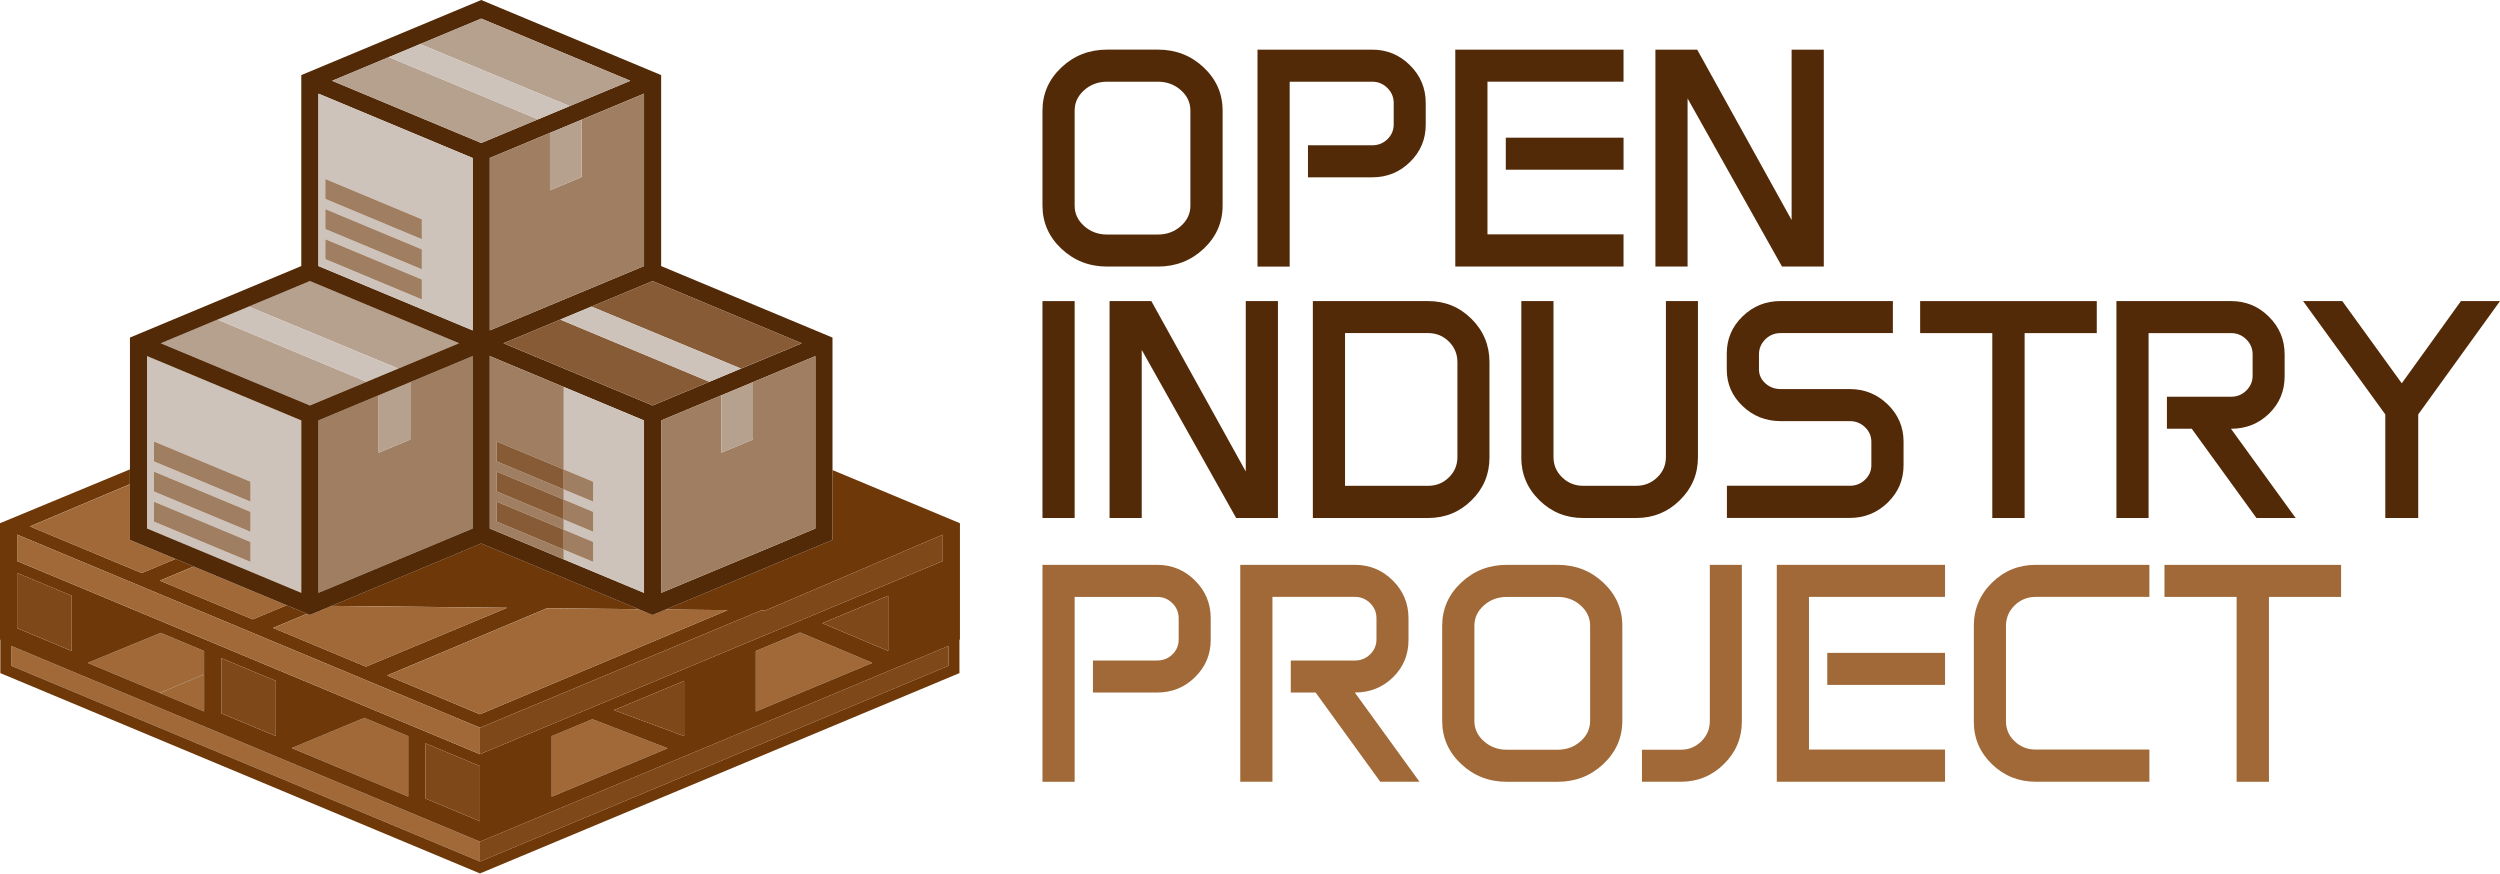
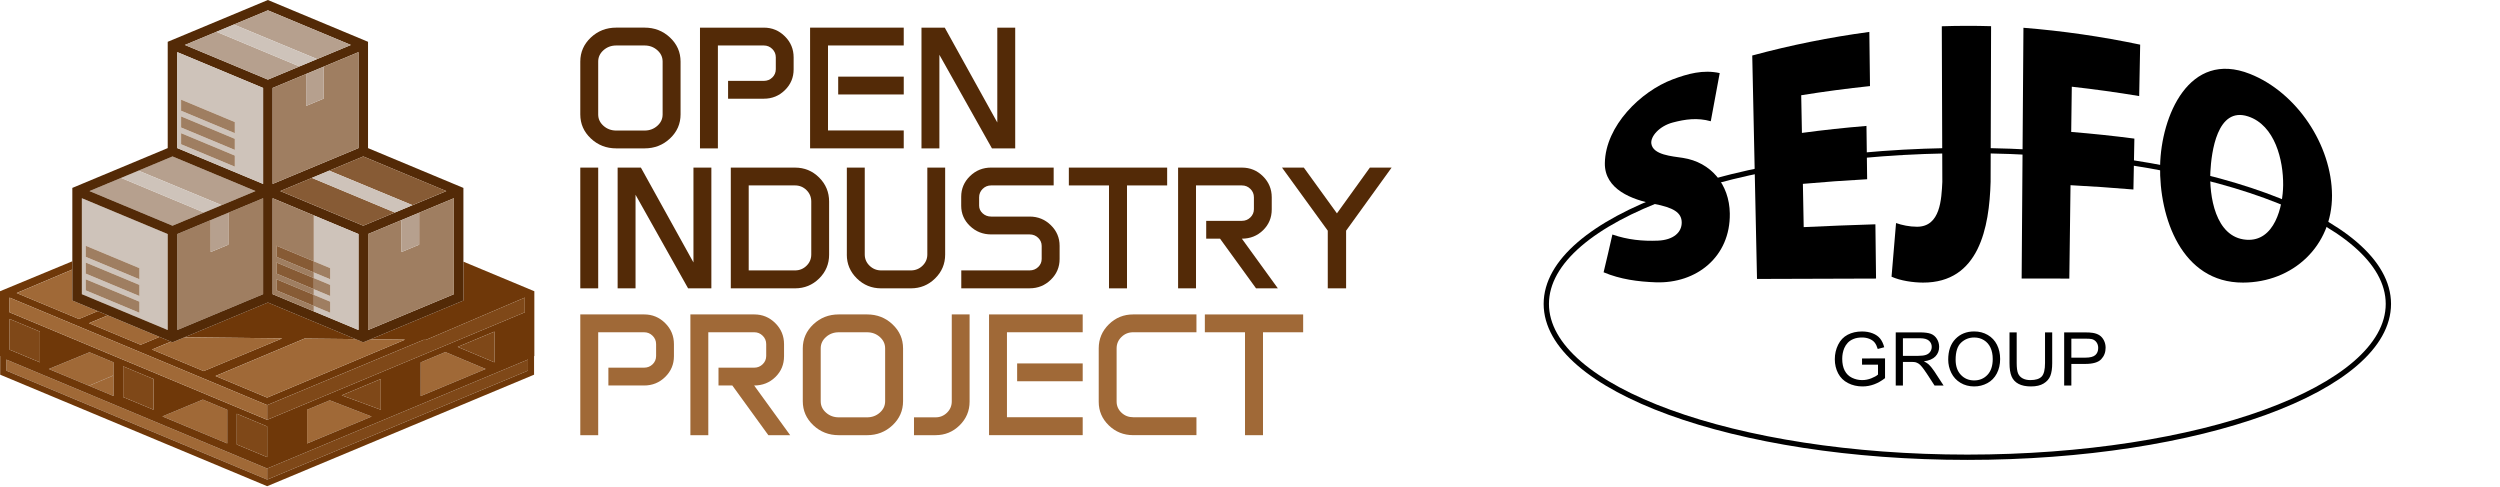
- <svg xmlns="http://www.w3.org/2000/svg" id="Capa_1" data-name="Capa 1" viewBox="0 0 850 296.98">
-   <defs>
-     <style>
-       .cls-1 {
-         fill: #875b35;
-       }
- 
-       .cls-1, .cls-2, .cls-3, .cls-4, .cls-5, .cls-6, .cls-7, .cls-8 {
-         stroke-width: 0px;
-       }
- 
-       .cls-2 {
-         fill: #9f7e61;
-       }
- 
-       .cls-3 {
-         fill: #532a07;
-       }
- 
-       .cls-4 {
-         fill: #a06937;
-       }
- 
-       .cls-5 {
-         fill: #b6a08e;
-       }
- 
-       .cls-6 {
-         fill: #cec3ba;
-       }
- 
-       .cls-7 {
-         fill: #7f4818;
-       }
- 
-       .cls-8 {
-         fill: #6f3809;
-       }
-     </style>
-   </defs>
-   <g>
-     <path class="cls-3" d="M354.44,176.12v-73.75h10.94v73.75h-10.94Z" />
-     <path class="cls-3" d="M377.25,176.12v-73.75h14.21l32.1,57.93v-57.93h10.94v73.75h-14.21l-32.1-57.15v57.15h-10.94Z" />
-     <path class="cls-3" d="M446.37,176.12v-73.75h39.21c5.77,0,10.69,2.02,14.75,6.07,4.06,4.04,6.09,8.94,6.09,14.68v32.46c0,5.67-2.03,10.51-6.09,14.52-4.06,4.01-8.98,6.02-14.75,6.02h-39.21ZM457.31,165.17h28.26c2.77,0,5.12-.95,7.05-2.85,1.94-1.9,2.9-4.2,2.9-6.9v-32.31c0-2.73-.97-5.06-2.9-6.98-1.94-1.92-4.29-2.88-7.05-2.88h-28.26v51.91Z" />
-     <path class="cls-3" d="M517.25,155.53v-53.16h10.94v53.05c0,2.7.99,5,2.96,6.9,1.97,1.9,4.34,2.85,7.1,2.85h18.1c2.77,0,5.13-.95,7.1-2.85,1.97-1.9,2.96-4.2,2.96-6.9v-53.05h10.89v53.16c0,5.67-2.05,10.52-6.15,14.55-4.1,4.03-9.03,6.04-14.81,6.04h-18.1c-5.81,0-10.76-2.01-14.86-6.04-4.1-4.03-6.15-8.88-6.15-14.55Z" />
-     <path class="cls-3" d="M587.1,125.65v-5.45c0-4.94,1.79-9.15,5.37-12.63s7.89-5.21,12.94-5.21h38.17v10.89h-38.17c-2.04,0-3.78.71-5.21,2.13-1.43,1.42-2.15,3.13-2.15,5.13v5.08c0,1.83.72,3.41,2.15,4.72,1.43,1.31,3.17,1.97,5.21,1.97h23.49c5.05,0,9.36,1.75,12.94,5.24,3.58,3.49,5.37,7.71,5.37,12.65v8.04c0,4.94-1.79,9.16-5.37,12.65-3.58,3.49-7.89,5.24-12.94,5.24h-41.75v-10.94h41.75c2.04,0,3.78-.68,5.21-2.05,1.43-1.37,2.15-3.02,2.15-4.95v-7.93c0-1.94-.72-3.6-2.15-4.98-1.43-1.38-3.17-2.07-5.21-2.07h-23.49c-5.05,0-9.36-1.71-12.94-5.13-3.58-3.42-5.37-7.55-5.37-12.39Z" />
-     <path class="cls-3" d="M652.85,113.26v-10.89h60.05v10.89h-24.53v62.86h-10.99v-62.86h-24.53Z" />
-     <path class="cls-3" d="M719.58,176.12v-73.75h39c5.01,0,9.3,1.77,12.86,5.32,3.56,3.54,5.34,7.82,5.34,12.84v7.36c0,5.05-1.76,9.29-5.29,12.73s-7.85,5.16-12.96,5.16l21.99,30.34h-13.33l-21.99-30.34h-8.45v-10.89h21.83c2.01,0,3.73-.7,5.16-2.1s2.15-3.09,2.15-5.06v-7.21c0-2.01-.72-3.72-2.15-5.13-1.43-1.42-3.15-2.13-5.16-2.13h-28.06v62.86h-10.94Z" />
-     <path class="cls-3" d="M783.05,102.37h13.33l20.22,27.95,20.12-27.95h13.28l-27.8,38.53v35.21h-11.2v-35.21l-27.95-38.53Z" />
-   </g>
-   <g>
-     <path class="cls-3" d="M354.44,69.88v-32.26c0-5.74,2.14-10.63,6.43-14.68,4.29-4.05,9.47-6.07,15.56-6.07h17.27c6.08,0,11.27,2.02,15.56,6.07,4.29,4.04,6.43,8.94,6.43,14.68v32.26c0,5.74-2.14,10.63-6.43,14.68-4.29,4.04-9.47,6.07-15.56,6.07h-17.27c-6.09,0-11.27-2.02-15.56-6.07-4.29-4.04-6.43-8.94-6.43-14.68ZM365.38,69.94c0,2.7,1.08,5,3.24,6.92,2.16,1.92,4.76,2.88,7.8,2.88h17.27c3.04,0,5.64-.96,7.8-2.88,2.16-1.92,3.24-4.23,3.24-6.92v-32.36c0-2.7-1.08-5-3.24-6.92-2.16-1.92-4.76-2.88-7.8-2.88h-17.27c-3.04,0-5.64.96-7.8,2.88-2.16,1.92-3.24,4.23-3.24,6.92v32.36Z" />
-     <path class="cls-3" d="M427.55,90.63V16.88h39c5.01,0,9.3,1.77,12.86,5.32,3.56,3.54,5.34,7.82,5.34,12.84v7.36c0,4.94-1.77,9.16-5.32,12.65-3.54,3.49-7.84,5.24-12.89,5.24h-21.83v-10.89h21.83c2.04,0,3.77-.69,5.19-2.07,1.42-1.38,2.13-3.08,2.13-5.08v-7.21c0-2.01-.72-3.72-2.15-5.13-1.43-1.42-3.15-2.13-5.16-2.13h-28.06v62.86h-10.94Z" />
-     <path class="cls-3" d="M494.8,90.63V16.88h57.2v10.89h-46.26v51.91h46.26v10.94h-57.2ZM511.97,57.7v-10.89h40.04v10.89h-40.04Z" />
-     <path class="cls-3" d="M562.84,90.63V16.88h14.21l32.1,57.93V16.88h10.94v73.75h-14.21l-32.1-57.15v57.15h-10.94Z" />
-   </g>
-   <g>
-     <path class="cls-4" d="M354.44,265.8v-73.75h39c5.01,0,9.3,1.77,12.86,5.32,3.56,3.54,5.34,7.82,5.34,12.84v7.36c0,4.94-1.77,9.16-5.32,12.65-3.54,3.49-7.84,5.24-12.89,5.24h-21.83v-10.89h21.83c2.04,0,3.77-.69,5.19-2.07,1.42-1.38,2.13-3.08,2.13-5.08v-7.21c0-2.01-.72-3.72-2.15-5.13-1.43-1.42-3.15-2.13-5.16-2.13h-28.06v62.86h-10.94Z" />
-     <path class="cls-4" d="M421.69,265.8v-73.75h39c5.01,0,9.3,1.77,12.86,5.32,3.56,3.54,5.34,7.82,5.34,12.84v7.36c0,5.05-1.76,9.29-5.29,12.73-3.53,3.44-7.85,5.16-12.96,5.16l21.99,30.34h-13.33l-21.99-30.34h-8.45v-10.89h21.83c2.01,0,3.73-.7,5.16-2.1s2.15-3.09,2.15-5.06v-7.21c0-2.01-.72-3.72-2.15-5.13-1.43-1.42-3.15-2.13-5.16-2.13h-28.06v62.86h-10.94Z" />
-     <path class="cls-4" d="M490.34,245.06v-32.26c0-5.74,2.14-10.63,6.43-14.68,4.29-4.05,9.47-6.07,15.56-6.07h17.27c6.08,0,11.27,2.02,15.56,6.07,4.29,4.04,6.43,8.94,6.43,14.68v32.26c0,5.74-2.14,10.63-6.43,14.68-4.29,4.04-9.47,6.07-15.56,6.07h-17.27c-6.09,0-11.27-2.02-15.56-6.07-4.29-4.04-6.43-8.94-6.43-14.68ZM501.29,245.11c0,2.7,1.08,5,3.24,6.92,2.16,1.92,4.76,2.88,7.8,2.88h17.27c3.04,0,5.64-.96,7.8-2.88,2.16-1.92,3.24-4.23,3.24-6.92v-32.36c0-2.7-1.08-5-3.24-6.92-2.16-1.92-4.76-2.88-7.8-2.88h-17.27c-3.04,0-5.64.96-7.8,2.88-2.16,1.92-3.24,4.23-3.24,6.92v32.36Z" />
-     <path class="cls-4" d="M558.27,265.8v-10.89h13.17c2.73,0,5.06-.95,7-2.85,1.94-1.9,2.9-4.2,2.9-6.9v-53.11h10.89v53.26c0,5.64-2.03,10.46-6.09,14.47-4.06,4.01-8.96,6.02-14.7,6.02h-13.17Z" />
-     <path class="cls-4" d="M604.11,265.8v-73.75h57.2v10.89h-46.26v51.91h46.26v10.94h-57.2ZM621.27,232.87v-10.89h40.04v10.89h-40.04Z" />
-     <path class="cls-4" d="M671.1,245.42v-32.62c0-5.74,2.06-10.63,6.17-14.68,4.11-4.05,9.08-6.07,14.88-6.07h38.64v10.89h-38.64c-2.8,0-5.19.96-7.16,2.88-1.97,1.92-2.96,4.24-2.96,6.98v32.46c0,2.66.99,4.93,2.96,6.79,1.97,1.87,4.36,2.8,7.16,2.8h38.64v10.94h-38.64c-5.81,0-10.77-1.99-14.88-5.96-4.11-3.98-6.17-8.78-6.17-14.42Z" />
-     <path class="cls-4" d="M735.92,202.95v-10.89h60.05v10.89h-24.53v62.86h-10.99v-62.86h-24.53Z" />
-   </g>
-   <g>
-     <polygon class="cls-4" points=".11 228.87 163.19 296.98 163.19 296.98 .11 228.87" />
-     <polygon class="cls-4" points="161.75 285.57 3.84 219.62 3.84 226.38 163.19 292.93 163.19 292.93 163.19 286.17 161.75 285.57" />
-     <polygon class="cls-4" points="187.57 270.86 227.01 254.41 201.41 244.51 187.57 250.28 187.57 270.86" />
-     <polygon class="cls-4" points="256.97 241.91 296.61 225.37 272.04 215.04 256.97 221.33 256.97 241.91" />
-     <polygon class="cls-4" points="99.19 254.33 134.11 268.91 134.13 268.9 138.8 270.85 138.8 250.28 123.89 244.06 99.19 254.33" />
-     <polygon class="cls-4" points="69.4 229.34 54.35 235.62 69.4 241.9 69.4 229.34" />
-     <polygon class="cls-4" points="29.82 225.38 54.35 235.62 69.4 229.18 69.4 221.33 54.65 215.17 29.82 225.38" />
-     <polygon class="cls-7" points="322.48 219.62 164.63 285.57 163.19 286.17 163.19 286.17 163.19 292.93 322.48 226.38 322.48 219.62" />
-     <path class="cls-8" d="M326.37,177.89l-43.32-18.07v23.75l-56.71,23.66,21.04.22-84.2,35.4-31.56-13.19,54.39-22.87,31.16.33-53.56-22.35-50.89,21.23,59.69.64-48,20.02-31.56-13.17,11.54-4.82-6.94-2.9-11.53,4.81-31.58-13.17,11.53-4.81-6.16-2.57-11.52,4.81-38.03-15.86,34.01-14.37v-5.02L0,177.89v39.56l.11.04H.11v11.37l163.08,68.11h0l163.02-68.11v-11.34l.17-.07v-39.56ZM162.47,260.16l.72.3h0v18.77l-18.56-7.74v-18.77l17.84,7.45ZM301.99,221.32l-22.4-9.43,22.4-9.35v18.77ZM296.61,225.37l-39.64,16.54v-20.58l15.06-6.29,24.57,10.33ZM232.59,250.27l-23.86-8.82,23.86-9.95v18.77ZM227.01,254.41l-39.44,16.46v-20.58l13.84-5.77,25.6,9.9ZM138.8,270.85l-4.67-1.95h-.02s-34.92-14.56-34.92-14.56l24.7-10.27,14.91,6.22v20.57ZM93.79,231.5v18.77l-18.56-7.74v-18.77l18.56,7.74ZM69.4,229.18l-15.06,6.43,15.06-6.28v12.56l-15.06-6.28-24.52-10.23,24.82-10.21,14.75,6.16v7.86ZM24.39,221.32l-18.56-7.74v-18.77l18.56,7.74v18.77ZM163.19,247.43l95.52-39.86,1.48.02,60.35-25.81h0s0,8.98,0,8.98l-157.36,65.66h0L5.82,190.76v-8.99l157.36,65.66ZM163.19,292.93L3.84,226.38v-6.76l157.91,65.95,1.44.6h0s1.44-.6,1.44-.6l157.85-65.95v6.76l-159.29,66.55h0Z" />
-     <polygon class="cls-4" points="163.19 256.42 163.19 256.42 163.19 247.43 5.82 181.77 5.82 190.76 163.19 256.42" />
-     <polygon class="cls-7" points="144.62 271.49 163.19 279.23 163.19 260.46 163.19 260.46 162.47 260.16 144.62 252.71 144.62 271.49" />
-     <polygon class="cls-7" points="232.59 250.27 232.59 231.5 208.73 241.46 232.59 250.27" />
-     <polygon class="cls-7" points="279.59 211.89 301.99 221.32 301.99 202.55 279.59 211.89" />
-     <polygon class="cls-7" points="75.23 242.53 93.79 250.27 93.79 231.5 75.23 223.76 75.23 242.53" />
-     <polygon class="cls-7" points="5.82 213.57 24.39 221.32 24.39 202.54 5.82 194.8 5.82 213.57" />
-     <polygon class="cls-4" points="217.18 207.13 186.02 206.8 131.63 229.67 163.19 242.86 247.39 207.45 226.35 207.23 221.88 209.09 217.18 207.13" />
-     <polygon class="cls-4" points="104.39 208.69 92.85 213.51 124.41 226.68 172.41 206.65 112.72 206.02 105.36 209.09 104.39 208.69" />
-     <polygon class="cls-4" points="65.88 192.62 54.35 197.43 85.92 210.6 97.45 205.79 65.88 192.62" />
-     <polygon class="cls-4" points="44.18 164.63 10.17 179 48.2 194.86 59.72 190.05 44.18 183.57 44.18 164.63" />
-     <polygon class="cls-7" points="163.19 256.42 320.55 190.76 320.55 181.77 320.54 181.77 260.19 207.59 258.71 207.57 163.19 247.43 163.19 256.42" />
-     <polygon class="cls-5" points="54.65 116.7 105.36 137.86 124.65 129.81 73.95 108.65 54.65 116.7" />
-     <polygon class="cls-5" points="135.41 125.32 156.06 116.7 133.03 107.09 105.36 95.55 84.55 104.23 135.41 125.32" />
-     <path class="cls-6" d="M50.01,179.69l52.44,21.88v-58.62l-52.44-21.88v58.62ZM85.17,191.05l-32.83-13.7v-6.78l32.83,13.7v6.78ZM85.17,180.81l-32.83-13.7v-6.78l32.83,13.7v6.78ZM52.34,150.1l32.83,13.7v6.78l-32.83-13.7v-6.78Z" />
-     <polygon class="cls-2" points="108.27 201.57 160.71 179.69 160.71 121.07 139.49 129.92 139.49 149.44 128.73 153.93 128.73 134.41 108.27 142.95 108.27 201.57" />
-     <polygon class="cls-6" points="73.95 108.65 124.65 129.81 135.41 125.32 84.55 104.23 73.95 108.65" />
-     <polygon class="cls-5" points="139.49 149.44 139.49 129.92 128.73 134.41 128.73 153.93 139.49 149.44" />
-     <path class="cls-3" d="M44.18,164.63v18.94l15.54,6.48,6.16,2.57,31.57,13.17,6.94,2.9.96.4,7.37-3.07,50.89-21.23,53.56,22.35,4.7,1.96,4.47-1.86,56.71-23.66v-68.8l-58.26-24.31V25.53L163.62,0l-61.18,25.53v64.93l-58.26,24.31v49.86ZM108.27,90.45V31.84l52.44,21.88v58.62l-52.44-21.88ZM277.23,179.69l-52.44,21.88v-58.62l20.46-8.54,10.77-4.49,21.21-8.85v58.62ZM166.53,112.33v-58.62l20.46-8.54,10.77-4.49,21.21-8.85v58.62l-52.44,21.88ZM166.53,179.69v-58.62l25.13,10.49,27.3,11.39v58.62l-27.3-11.39-25.13-10.49ZM128.73,134.41l10.77-4.49,21.21-8.85v58.62l-52.44,21.88v-58.62l20.46-8.54ZM251.93,125.32l-10.75,4.49-19.3,8.05-50.7-21.15,19.3-8.05,3.73-1.56,6.86-2.86,20.81-8.68,50.7,21.16-20.65,8.62ZM214.32,27.46l-20.65,8.62-10.75,4.49-19.3,8.05-50.7-21.15,19.3-8.05,10.6-4.42,20.81-8.68,50.7,21.16ZM133.03,107.09l23.03,9.61-20.65,8.62-10.75,4.49-19.3,8.05-50.7-21.15,19.3-8.05,10.6-4.42,20.81-8.68,27.67,11.55ZM102.44,142.95v58.62l-52.44-21.88v-58.62l52.44,21.88Z" />
-     <polygon class="cls-2" points="52.34 170.57 52.34 177.35 85.17 191.05 85.17 184.27 52.34 170.57" />
-     <polygon class="cls-2" points="52.34 160.34 52.34 167.11 85.17 180.81 85.17 174.03 52.34 160.34" />
-     <polygon class="cls-2" points="85.17 170.57 85.17 163.79 52.34 150.1 52.34 156.88 85.17 170.57" />
-     <polygon class="cls-1" points="171.18 116.7 221.88 137.86 241.18 129.81 190.47 108.65 171.18 116.7" />
-     <polygon class="cls-1" points="201.07 104.23 251.93 125.32 272.58 116.7 221.88 95.55 201.07 104.23" />
-     <polygon class="cls-6" points="218.97 201.57 218.97 142.95 191.66 131.56 191.66 159.61 201.7 163.79 201.7 170.57 191.66 166.39 191.66 169.85 201.7 174.03 201.7 180.81 191.66 176.62 191.66 180.08 201.7 184.27 201.7 191.05 191.66 186.86 191.66 190.18 218.97 201.57" />
-     <polygon class="cls-2" points="256.02 149.44 245.25 153.93 245.25 134.41 224.79 142.95 224.79 201.57 277.23 179.69 277.23 121.07 256.02 129.92 256.02 149.44" />
-     <polygon class="cls-6" points="194.21 107.09 190.47 108.65 241.18 129.81 251.93 125.32 201.07 104.23 194.21 107.09" />
-     <polygon class="cls-5" points="245.25 153.93 256.02 149.44 256.02 129.92 245.25 134.41 245.25 153.93" />
-     <polygon class="cls-2" points="168.87 177.35 168.87 170.57 191.66 180.08 191.66 176.62 168.87 167.11 168.87 160.34 191.66 169.85 191.66 166.39 168.87 156.88 168.87 150.1 191.66 159.61 191.66 131.56 166.53 121.07 166.53 179.69 191.66 190.18 191.66 186.86 168.87 177.35" />
-     <polygon class="cls-2" points="201.7 191.05 201.7 184.27 191.66 180.08 191.66 186.86 201.7 191.05" />
-     <polygon class="cls-1" points="168.87 170.57 168.87 177.35 191.66 186.86 191.66 180.08 168.87 170.57" />
-     <polygon class="cls-2" points="191.66 176.62 201.7 180.81 201.7 174.03 191.66 169.85 191.66 176.62" />
-     <polygon class="cls-1" points="168.87 160.34 168.87 167.11 191.66 176.62 191.66 169.85 168.87 160.34" />
-     <polygon class="cls-2" points="191.66 166.39 201.7 170.57 201.7 163.79 191.66 159.61 191.66 166.39" />
-     <polygon class="cls-1" points="168.87 150.1 168.87 156.88 191.66 166.39 191.66 159.61 168.87 150.1" />
-     <polygon class="cls-5" points="112.92 27.46 163.62 48.62 182.91 40.57 132.21 19.41 112.92 27.46" />
-     <polygon class="cls-5" points="193.67 36.08 214.32 27.46 163.62 6.31 142.81 14.99 193.67 36.08" />
-     <path class="cls-6" d="M160.71,53.71l-52.44-21.88v58.62l52.44,21.88v-58.62ZM110.61,60.86l32.83,13.7v6.78l-32.83-13.7v-6.78ZM110.61,71.1l32.83,13.7v6.78l-32.83-13.7v-6.78ZM110.61,81.34l32.83,13.7v6.78l-32.83-13.7v-6.78Z" />
-     <polygon class="cls-2" points="197.76 40.69 197.76 60.2 186.99 64.7 186.99 45.18 166.53 53.71 166.53 112.33 218.97 90.45 218.97 31.84 197.76 40.69" />
-     <polygon class="cls-6" points="132.21 19.41 182.91 40.57 193.67 36.08 142.81 14.99 132.21 19.41" />
-     <polygon class="cls-5" points="197.76 60.2 197.76 40.69 186.99 45.18 186.99 64.7 197.76 60.2" />
-     <polygon class="cls-2" points="143.43 95.03 110.61 81.34 110.61 88.11 143.43 101.81 143.43 95.03" />
-     <polygon class="cls-2" points="143.43 84.79 110.61 71.1 110.61 77.88 143.43 91.57 143.43 84.79" />
-     <polygon class="cls-2" points="143.43 74.56 110.61 60.86 110.61 67.64 143.43 81.34 143.43 74.56" />
+ <svg xmlns="http://www.w3.org/2000/svg" width="100%" height="100%" viewBox="0 0 1527 297" version="1.1" xml:space="preserve" style="fill-rule:evenodd;clip-rule:evenodd;">
+   <rect id="Artboard1" x="0" y="0" width="1526.019" height="296.98" style="fill:none;" />
+   <g id="Artboard11">
+     <g>
+       <rect x="354.44" y="102.37" width="10.94" height="73.75" style="fill:rgb(83,42,7);fill-rule:nonzero;" />
+       <path d="M377.25,176.12L377.25,102.37L391.46,102.37L423.56,160.3L423.56,102.37L434.5,102.37L434.5,176.12L420.29,176.12L388.19,118.97L388.19,176.12L377.25,176.12Z" style="fill:rgb(83,42,7);fill-rule:nonzero;" />
+       <path d="M446.37,176.12L446.37,102.37L485.58,102.37C491.35,102.37 496.27,104.39 500.33,108.44C504.39,112.48 506.42,117.38 506.42,123.12L506.42,155.58C506.42,161.25 504.39,166.09 500.33,170.1C496.27,174.11 491.35,176.12 485.58,176.12L446.37,176.12ZM457.31,165.17L485.57,165.17C488.34,165.17 490.69,164.22 492.62,162.32C494.56,160.42 495.52,158.12 495.52,155.42L495.52,123.11C495.52,120.38 494.55,118.05 492.62,116.13C490.68,114.21 488.33,113.25 485.57,113.25L457.31,113.25L457.31,165.17Z" style="fill:rgb(83,42,7);fill-rule:nonzero;" />
+       <path d="M517.25,155.53L517.25,102.37L528.19,102.37L528.19,155.42C528.19,158.12 529.18,160.42 531.15,162.32C533.12,164.22 535.49,165.17 538.25,165.17L556.35,165.17C559.12,165.17 561.48,164.22 563.45,162.32C565.42,160.42 566.41,158.12 566.41,155.42L566.41,102.37L577.3,102.37L577.3,155.53C577.3,161.2 575.25,166.05 571.15,170.08C567.05,174.11 562.12,176.12 556.34,176.12L538.24,176.12C532.43,176.12 527.48,174.11 523.38,170.08C519.28,166.05 517.23,161.2 517.23,155.53L517.25,155.53Z" style="fill:rgb(83,42,7);fill-rule:nonzero;" />
+       <path d="M587.1,125.66L587.1,120.2C587.1,115.26 588.89,111.05 592.47,107.57C596.05,104.09 600.36,102.36 605.41,102.36L643.58,102.36L643.58,113.25L605.41,113.25C603.37,113.25 601.63,113.96 600.2,115.38C598.77,116.8 598.05,118.51 598.05,120.51L598.05,125.59C598.05,127.42 598.77,129 600.2,130.31C601.63,131.62 603.37,132.28 605.41,132.28L628.9,132.28C633.95,132.28 638.26,134.03 641.84,137.52C645.42,141.01 647.21,145.23 647.21,150.17L647.21,158.21C647.21,163.15 645.42,167.37 641.84,170.86C638.26,174.35 633.95,176.1 628.9,176.1L587.15,176.1L587.15,165.16L628.9,165.16C630.94,165.16 632.68,164.48 634.11,163.11C635.54,161.74 636.26,160.09 636.26,158.16L636.26,150.23C636.26,148.29 635.54,146.63 634.11,145.25C632.68,143.87 630.94,143.18 628.9,143.18L605.41,143.18C600.36,143.18 596.05,141.47 592.47,138.05C588.89,134.63 587.1,130.5 587.1,125.66Z" style="fill:rgb(83,42,7);fill-rule:nonzero;" />
+       <path d="M652.85,113.26L652.85,102.37L712.9,102.37L712.9,113.26L688.37,113.26L688.37,176.12L677.38,176.12L677.38,113.26L652.85,113.26Z" style="fill:rgb(83,42,7);fill-rule:nonzero;" />
+       <path d="M719.58,176.12L719.58,102.37L758.58,102.37C763.59,102.37 767.88,104.14 771.44,107.69C775,111.23 776.78,115.51 776.78,120.53L776.78,127.89C776.78,132.94 775.02,137.18 771.49,140.62C767.96,144.06 763.64,145.78 758.53,145.78L780.52,176.12L767.19,176.12L745.2,145.78L736.75,145.78L736.75,134.89L758.58,134.89C760.59,134.89 762.31,134.19 763.74,132.79C765.17,131.39 765.89,129.7 765.89,127.73L765.89,120.52C765.89,118.51 765.17,116.8 763.74,115.39C762.31,113.97 760.59,113.26 758.58,113.26L730.52,113.26L730.52,176.12L719.58,176.12Z" style="fill:rgb(83,42,7);fill-rule:nonzero;" />
+       <path d="M783.05,102.37L796.38,102.37L816.6,130.32L836.72,102.37L850,102.37L822.2,140.9L822.2,176.11L811,176.11L811,140.9L783.05,102.37Z" style="fill:rgb(83,42,7);fill-rule:nonzero;" />
+     </g>
+     <g>
+       <path d="M354.44,69.88L354.44,37.62C354.44,31.88 356.58,26.99 360.87,22.94C365.16,18.89 370.34,16.87 376.43,16.87L393.7,16.87C399.78,16.87 404.97,18.89 409.26,22.94C413.55,26.98 415.69,31.88 415.69,37.62L415.69,69.88C415.69,75.62 413.55,80.51 409.26,84.56C404.97,88.6 399.79,90.63 393.7,90.63L376.43,90.63C370.34,90.63 365.16,88.61 360.87,84.56C356.58,80.52 354.44,75.62 354.44,69.88ZM365.38,69.94C365.38,72.64 366.46,74.94 368.62,76.86C370.78,78.78 373.38,79.74 376.42,79.74L393.69,79.74C396.73,79.74 399.33,78.78 401.49,76.86C403.65,74.94 404.73,72.63 404.73,69.94L404.73,37.58C404.73,34.88 403.65,32.58 401.49,30.66C399.33,28.74 396.73,27.78 393.69,27.78L376.42,27.78C373.38,27.78 370.78,28.74 368.62,30.66C366.46,32.58 365.38,34.89 365.38,37.58L365.38,69.94Z" style="fill:rgb(83,42,7);fill-rule:nonzero;" />
+       <path d="M427.55,90.64L427.55,16.88L466.55,16.88C471.56,16.88 475.85,18.65 479.41,22.2C482.97,25.74 484.75,30.02 484.75,35.04L484.75,42.4C484.75,47.34 482.98,51.56 479.43,55.05C475.89,58.54 471.59,60.29 466.54,60.29L444.71,60.29L444.71,49.4L466.54,49.4C468.58,49.4 470.31,48.71 471.73,47.33C473.15,45.95 473.86,44.25 473.86,42.25L473.86,35.04C473.86,33.03 473.14,31.32 471.71,29.91C470.28,28.49 468.56,27.78 466.55,27.78L438.49,27.78L438.49,90.64L427.55,90.64Z" style="fill:rgb(83,42,7);fill-rule:nonzero;" />
+       <path d="M494.8,90.63L494.8,16.88L552,16.88L552,27.77L505.74,27.77L505.74,79.68L552,79.68L552,90.62L494.8,90.62L494.8,90.63ZM511.97,57.7L511.97,46.81L552.01,46.81L552.01,57.7L511.97,57.7Z" style="fill:rgb(83,42,7);fill-rule:nonzero;" />
+       <path d="M562.84,90.63L562.84,16.88L577.05,16.88L609.15,74.81L609.15,16.88L620.09,16.88L620.09,90.63L605.88,90.63L573.78,33.48L573.78,90.63L562.84,90.63Z" style="fill:rgb(83,42,7);fill-rule:nonzero;" />
+     </g>
+     <g>
+       <path d="M354.44,265.81L354.44,192.05L393.44,192.05C398.45,192.05 402.74,193.82 406.3,197.37C409.86,200.91 411.64,205.19 411.64,210.21L411.64,217.57C411.64,222.51 409.87,226.73 406.32,230.22C402.78,233.71 398.48,235.46 393.43,235.46L371.6,235.46L371.6,224.57L393.43,224.57C395.47,224.57 397.2,223.88 398.62,222.5C400.04,221.12 400.75,219.42 400.75,217.42L400.75,210.21C400.75,208.2 400.03,206.49 398.6,205.08C397.17,203.66 395.45,202.95 393.44,202.95L365.38,202.95L365.38,265.81L354.44,265.81Z" style="fill:rgb(160,105,55);fill-rule:nonzero;" />
+       <path d="M421.69,265.8L421.69,192.05L460.69,192.05C465.7,192.05 469.99,193.82 473.55,197.37C477.11,200.91 478.89,205.19 478.89,210.21L478.89,217.57C478.89,222.62 477.13,226.86 473.6,230.3C470.07,233.74 465.75,235.46 460.64,235.46L482.63,265.8L469.3,265.8L447.31,235.46L438.86,235.46L438.86,224.57L460.69,224.57C462.7,224.57 464.42,223.87 465.85,222.47C467.28,221.07 468,219.38 468,217.41L468,210.2C468,208.19 467.28,206.48 465.85,205.07C464.42,203.65 462.7,202.94 460.69,202.94L432.63,202.94L432.63,265.8L421.69,265.8Z" style="fill:rgb(160,105,55);fill-rule:nonzero;" />
+       <path d="M490.34,245.06L490.34,212.8C490.34,207.06 492.48,202.17 496.77,198.12C501.06,194.07 506.24,192.05 512.33,192.05L529.6,192.05C535.68,192.05 540.87,194.07 545.16,198.12C549.45,202.16 551.59,207.06 551.59,212.8L551.59,245.06C551.59,250.8 549.45,255.69 545.16,259.74C540.87,263.78 535.69,265.81 529.6,265.81L512.33,265.81C506.24,265.81 501.06,263.79 496.77,259.74C492.48,255.7 490.34,250.8 490.34,245.06ZM501.29,245.11C501.29,247.81 502.37,250.11 504.53,252.03C506.69,253.95 509.29,254.91 512.33,254.91L529.6,254.91C532.64,254.91 535.24,253.95 537.4,252.03C539.56,250.11 540.64,247.8 540.64,245.11L540.64,212.75C540.64,210.05 539.56,207.75 537.4,205.83C535.24,203.91 532.64,202.95 529.6,202.95L512.33,202.95C509.29,202.95 506.69,203.91 504.53,205.83C502.37,207.75 501.29,210.06 501.29,212.75L501.29,245.11Z" style="fill:rgb(160,105,55);fill-rule:nonzero;" />
+       <path d="M558.27,265.8L558.27,254.91L571.44,254.91C574.17,254.91 576.5,253.96 578.44,252.06C580.38,250.16 581.34,247.86 581.34,245.16L581.34,192.05L592.23,192.05L592.23,245.31C592.23,250.95 590.2,255.77 586.14,259.78C582.08,263.79 577.18,265.8 571.44,265.8L558.27,265.8Z" style="fill:rgb(160,105,55);fill-rule:nonzero;" />
+       <path d="M604.11,265.8L604.11,192.05L661.31,192.05L661.31,202.94L615.05,202.94L615.05,254.85L661.31,254.85L661.31,265.79L604.11,265.79L604.11,265.8ZM621.27,232.87L621.27,221.98L661.31,221.98L661.31,232.87L621.27,232.87Z" style="fill:rgb(160,105,55);fill-rule:nonzero;" />
+       <path d="M671.1,245.42L671.1,212.8C671.1,207.06 673.16,202.17 677.27,198.12C681.38,194.07 686.35,192.05 692.15,192.05L730.79,192.05L730.79,202.94L692.15,202.94C689.35,202.94 686.96,203.9 684.99,205.82C683.02,207.74 682.03,210.06 682.03,212.8L682.03,245.26C682.03,247.92 683.02,250.19 684.99,252.05C686.96,253.92 689.35,254.85 692.15,254.85L730.79,254.85L730.79,265.79L692.15,265.79C686.34,265.79 681.38,263.8 677.27,259.83C673.16,255.85 671.1,251.05 671.1,245.41L671.1,245.42Z" style="fill:rgb(160,105,55);fill-rule:nonzero;" />
+       <path d="M735.92,202.95L735.92,192.06L795.97,192.06L795.97,202.95L771.44,202.95L771.44,265.81L760.45,265.81L760.45,202.95L735.92,202.95Z" style="fill:rgb(160,105,55);fill-rule:nonzero;" />
+     </g>
+     <g>
+       <path d="M0.11,228.87L163.19,296.98L0.11,228.87Z" style="fill:rgb(160,105,55);fill-rule:nonzero;" />
+       <path d="M161.75,285.57L3.84,219.62L3.84,226.38L163.19,292.93L163.19,286.17L161.75,285.57Z" style="fill:rgb(160,105,55);fill-rule:nonzero;" />
+       <path d="M187.57,270.86L227.01,254.41L201.41,244.51L187.57,250.28L187.57,270.86Z" style="fill:rgb(160,105,55);fill-rule:nonzero;" />
+       <path d="M256.97,241.91L296.61,225.37L272.04,215.04L256.97,221.33L256.97,241.91Z" style="fill:rgb(160,105,55);fill-rule:nonzero;" />
+       <path d="M99.19,254.33L134.11,268.91L134.13,268.9L138.8,270.85L138.8,250.28L123.89,244.06L99.19,254.33Z" style="fill:rgb(160,105,55);fill-rule:nonzero;" />
+       <path d="M69.4,229.34L54.35,235.62L69.4,241.9L69.4,229.34Z" style="fill:rgb(160,105,55);fill-rule:nonzero;" />
+       <path d="M29.82,225.38L54.35,235.62L69.4,229.18L69.4,221.33L54.65,215.17L29.82,225.38Z" style="fill:rgb(160,105,55);fill-rule:nonzero;" />
+       <path d="M322.48,219.62L164.63,285.57L163.19,286.17L163.19,292.93L322.48,226.38L322.48,219.62Z" style="fill:rgb(127,72,24);fill-rule:nonzero;" />
+       <path d="M326.37,177.89L283.05,159.82L283.05,183.57L226.34,207.23L247.38,207.45L163.18,242.85L131.62,229.66L186.01,206.79L217.17,207.12L163.61,184.77L112.72,206L172.41,206.64L124.41,226.66L92.85,213.49L104.39,208.67L97.45,205.77L85.92,210.58L54.34,197.41L65.87,192.6L59.71,190.03L48.19,194.84L10.16,178.98L44.17,164.61L44.17,159.59L0,177.89L0,217.45L0.11,217.49L0.11,228.86L163.19,296.97L326.21,228.86L326.21,217.52L326.38,217.45L326.38,177.89L326.37,177.89ZM162.47,260.16L163.19,260.46L163.19,279.23L144.63,271.49L144.63,252.72L162.47,260.17L162.47,260.16ZM301.99,221.32L279.59,211.89L301.99,202.54L301.99,221.32ZM296.61,225.37L256.97,241.91L256.97,221.33L272.03,215.04L296.6,225.37L296.61,225.37ZM232.59,250.27L208.73,241.45L232.59,231.5L232.59,250.27ZM227.01,254.41L187.57,270.87L187.57,250.29L201.41,244.52L227.01,254.42L227.01,254.41ZM138.8,270.85L134.13,268.9L134.11,268.9L99.19,254.34L123.89,244.07L138.8,250.29L138.8,270.86L138.8,270.85ZM93.79,231.5L93.79,250.27L75.23,242.53L75.23,223.76L93.79,231.5ZM69.4,229.18L54.34,235.61L69.4,229.33L69.4,241.89L54.34,235.61L29.82,225.38L54.64,215.17L69.39,221.33L69.39,229.19L69.4,229.18ZM24.39,221.32L5.83,213.58L5.83,194.81L24.39,202.55L24.39,221.32ZM163.19,247.43L258.71,207.57L260.19,207.59L320.54,181.78L320.54,190.76L163.18,256.42L5.82,190.76L5.82,181.77L163.18,247.43L163.19,247.43ZM163.19,292.93L3.84,226.38L3.84,219.62L161.75,285.57L163.19,286.17L164.63,285.57L322.48,219.62L322.48,226.38L163.19,292.93Z" style="fill:rgb(111,56,9);fill-rule:nonzero;" />
+       <path d="M163.19,256.42L163.19,247.43L5.82,181.77L5.82,190.76L163.19,256.42Z" style="fill:rgb(160,105,55);fill-rule:nonzero;" />
+       <path d="M144.62,271.49L163.19,279.23L163.19,260.46L162.47,260.16L144.62,252.71L144.62,271.49Z" style="fill:rgb(127,72,24);fill-rule:nonzero;" />
+       <path d="M232.59,250.27L232.59,231.5L208.73,241.46L232.59,250.27Z" style="fill:rgb(127,72,24);fill-rule:nonzero;" />
+       <path d="M279.59,211.89L301.99,221.32L301.99,202.55L279.59,211.89Z" style="fill:rgb(127,72,24);fill-rule:nonzero;" />
+       <path d="M75.23,242.53L93.79,250.27L93.79,231.5L75.23,223.76L75.23,242.53Z" style="fill:rgb(127,72,24);fill-rule:nonzero;" />
+       <path d="M5.82,213.57L24.39,221.32L24.39,202.54L5.82,194.8L5.82,213.57Z" style="fill:rgb(127,72,24);fill-rule:nonzero;" />
+       <path d="M217.18,207.13L186.02,206.8L131.63,229.67L163.19,242.86L247.39,207.45L226.35,207.23L221.88,209.09L217.18,207.13Z" style="fill:rgb(160,105,55);fill-rule:nonzero;" />
+       <path d="M104.39,208.69L92.85,213.51L124.41,226.68L172.41,206.65L112.72,206.02L105.36,209.09L104.39,208.69Z" style="fill:rgb(160,105,55);fill-rule:nonzero;" />
+       <path d="M65.88,192.62L54.35,197.43L85.92,210.6L97.45,205.79L65.88,192.62Z" style="fill:rgb(160,105,55);fill-rule:nonzero;" />
+       <path d="M44.18,164.63L10.17,179L48.2,194.86L59.72,190.05L44.18,183.57L44.18,164.63Z" style="fill:rgb(160,105,55);fill-rule:nonzero;" />
+       <path d="M163.19,256.42L320.55,190.76L320.55,181.77L320.54,181.77L260.19,207.59L258.71,207.57L163.19,247.43L163.19,256.42Z" style="fill:rgb(127,72,24);fill-rule:nonzero;" />
+       <path d="M54.65,116.7L105.36,137.86L124.65,129.81L73.95,108.65L54.65,116.7Z" style="fill:rgb(182,160,142);fill-rule:nonzero;" />
+       <path d="M135.41,125.32L156.06,116.7L133.03,107.09L105.36,95.55L84.55,104.23L135.41,125.32Z" style="fill:rgb(182,160,142);fill-rule:nonzero;" />
+       <path d="M50.01,179.69L102.45,201.57L102.45,142.95L50.01,121.07L50.01,179.69ZM85.17,191.05L52.34,177.35L52.34,170.57L85.17,184.27L85.17,191.05ZM85.17,180.81L52.34,167.11L52.34,160.33L85.17,174.03L85.17,180.81ZM52.34,150.1L85.17,163.8L85.17,170.58L52.34,156.88L52.34,150.1Z" style="fill:rgb(206,195,186);fill-rule:nonzero;" />
+       <path d="M108.27,201.57L160.71,179.69L160.71,121.07L139.49,129.92L139.49,149.44L128.73,153.93L128.73,134.41L108.27,142.95L108.27,201.57Z" style="fill:rgb(159,126,97);fill-rule:nonzero;" />
+       <path d="M73.95,108.65L124.65,129.81L135.41,125.32L84.55,104.23L73.95,108.65Z" style="fill:rgb(206,195,186);fill-rule:nonzero;" />
+       <path d="M139.49,149.44L139.49,129.92L128.73,134.41L128.73,153.93L139.49,149.44Z" style="fill:rgb(182,160,142);fill-rule:nonzero;" />
+       <path d="M44.18,114.77L44.18,183.57L59.72,190.05L65.88,192.62L97.45,205.79L104.39,208.69L105.35,209.09L112.72,206.02L163.61,184.79L217.17,207.14L221.87,209.1L226.34,207.24L283.05,183.58L283.05,114.78L224.79,90.47L224.79,25.53L163.62,0L102.44,25.53L102.44,90.46L44.18,114.77ZM108.27,90.46L108.27,31.84L160.71,53.72L160.71,112.34L108.27,90.46ZM277.23,179.69L224.79,201.57L224.79,142.95L245.25,134.41L256.02,129.92L277.23,121.07L277.23,179.69ZM166.53,112.33L166.53,53.71L186.99,45.17L197.76,40.68L218.97,31.83L218.97,90.45L166.53,112.33ZM166.53,179.69L166.53,121.07L191.66,131.56L218.96,142.95L218.96,201.57L191.66,190.18L166.53,179.69ZM128.73,134.41L139.5,129.92L160.71,121.07L160.71,179.69L108.27,201.57L108.27,142.95L128.73,134.41ZM251.93,125.32L241.18,129.81L221.88,137.86L171.18,116.71L190.48,108.66L194.21,107.1L201.07,104.24L221.88,95.56L272.58,116.72L251.93,125.34L251.93,125.32ZM214.32,27.46L193.67,36.08L182.92,40.57L163.62,48.62L112.92,27.47L132.22,19.42L142.82,15L163.63,6.32L214.33,27.48L214.32,27.46ZM133.03,107.09L156.06,116.7L135.41,125.32L124.66,129.81L105.36,137.86L54.66,116.71L73.96,108.66L84.56,104.24L105.37,95.56L133.04,107.11L133.03,107.09ZM102.44,142.95L102.44,201.57L50,179.69L50,121.07L102.44,142.95Z" style="fill:rgb(83,42,7);fill-rule:nonzero;" />
+       <path d="M52.34,170.57L52.34,177.35L85.17,191.05L85.17,184.27L52.34,170.57Z" style="fill:rgb(159,126,97);fill-rule:nonzero;" />
+       <path d="M52.34,160.34L52.34,167.11L85.17,180.81L85.17,174.03L52.34,160.34Z" style="fill:rgb(159,126,97);fill-rule:nonzero;" />
+       <path d="M85.17,170.57L85.17,163.79L52.34,150.1L52.34,156.88L85.17,170.57Z" style="fill:rgb(159,126,97);fill-rule:nonzero;" />
+       <path d="M171.18,116.7L221.88,137.86L241.18,129.81L190.47,108.65L171.18,116.7Z" style="fill:rgb(135,91,53);fill-rule:nonzero;" />
+       <path d="M201.07,104.23L251.93,125.32L272.58,116.7L221.88,95.55L201.07,104.23Z" style="fill:rgb(135,91,53);fill-rule:nonzero;" />
+       <path d="M218.97,201.57L218.97,142.95L191.66,131.56L191.66,159.61L201.7,163.79L201.7,170.57L191.66,166.39L191.66,169.85L201.7,174.03L201.7,180.81L191.66,176.62L191.66,180.08L201.7,184.27L201.7,191.05L191.66,186.86L191.66,190.18L218.97,201.57Z" style="fill:rgb(206,195,186);fill-rule:nonzero;" />
+       <path d="M256.02,149.44L245.25,153.93L245.25,134.41L224.79,142.95L224.79,201.57L277.23,179.69L277.23,121.07L256.02,129.92L256.02,149.44Z" style="fill:rgb(159,126,97);fill-rule:nonzero;" />
+       <path d="M194.21,107.09L190.47,108.65L241.18,129.81L251.93,125.32L201.07,104.23L194.21,107.09Z" style="fill:rgb(206,195,186);fill-rule:nonzero;" />
+       <path d="M245.25,153.93L256.02,149.44L256.02,129.92L245.25,134.41L245.25,153.93Z" style="fill:rgb(182,160,142);fill-rule:nonzero;" />
+       <path d="M168.87,177.35L168.87,170.57L191.66,180.08L191.66,176.62L168.87,167.11L168.87,160.34L191.66,169.85L191.66,166.39L168.87,156.88L168.87,150.1L191.66,159.61L191.66,131.56L166.53,121.07L166.53,179.69L191.66,190.18L191.66,186.86L168.87,177.35Z" style="fill:rgb(159,126,97);fill-rule:nonzero;" />
+       <path d="M201.7,191.05L201.7,184.27L191.66,180.08L191.66,186.86L201.7,191.05Z" style="fill:rgb(159,126,97);fill-rule:nonzero;" />
+       <path d="M168.87,170.57L168.87,177.35L191.66,186.86L191.66,180.08L168.87,170.57Z" style="fill:rgb(135,91,53);fill-rule:nonzero;" />
+       <path d="M191.66,176.62L201.7,180.81L201.7,174.03L191.66,169.85L191.66,176.62Z" style="fill:rgb(159,126,97);fill-rule:nonzero;" />
+       <path d="M168.87,160.34L168.87,167.11L191.66,176.62L191.66,169.85L168.87,160.34Z" style="fill:rgb(135,91,53);fill-rule:nonzero;" />
+       <path d="M191.66,166.39L201.7,170.57L201.7,163.79L191.66,159.61L191.66,166.39Z" style="fill:rgb(159,126,97);fill-rule:nonzero;" />
+       <path d="M168.87,150.1L168.87,156.88L191.66,166.39L191.66,159.61L168.87,150.1Z" style="fill:rgb(135,91,53);fill-rule:nonzero;" />
+       <path d="M112.92,27.46L163.62,48.62L182.91,40.57L132.21,19.41L112.92,27.46Z" style="fill:rgb(182,160,142);fill-rule:nonzero;" />
+       <path d="M193.67,36.08L214.32,27.46L163.62,6.31L142.81,14.99L193.67,36.08Z" style="fill:rgb(182,160,142);fill-rule:nonzero;" />
+       <path d="M160.71,53.71L108.27,31.83L108.27,90.45L160.71,112.33L160.71,53.71ZM110.61,60.86L143.44,74.56L143.44,81.34L110.61,67.64L110.61,60.86ZM110.61,71.1L143.44,84.8L143.44,91.58L110.61,77.88L110.61,71.1ZM110.61,81.34L143.44,95.04L143.44,101.82L110.61,88.12L110.61,81.34Z" style="fill:rgb(206,195,186);fill-rule:nonzero;" />
+       <path d="M197.76,40.69L197.76,60.2L186.99,64.7L186.99,45.18L166.53,53.71L166.53,112.33L218.97,90.45L218.97,31.84L197.76,40.69Z" style="fill:rgb(159,126,97);fill-rule:nonzero;" />
+       <path d="M132.21,19.41L182.91,40.57L193.67,36.08L142.81,14.99L132.21,19.41Z" style="fill:rgb(206,195,186);fill-rule:nonzero;" />
+       <path d="M197.76,60.2L197.76,40.69L186.99,45.18L186.99,64.7L197.76,60.2Z" style="fill:rgb(182,160,142);fill-rule:nonzero;" />
+       <path d="M143.43,95.03L110.61,81.34L110.61,88.11L143.43,101.81L143.43,95.03Z" style="fill:rgb(159,126,97);fill-rule:nonzero;" />
+       <path d="M143.43,84.79L110.61,71.1L110.61,77.88L143.43,91.57L143.43,84.79Z" style="fill:rgb(159,126,97);fill-rule:nonzero;" />
+       <path d="M143.43,74.56L110.61,60.86L110.61,67.64L143.43,81.34L143.43,74.56Z" style="fill:rgb(159,126,97);fill-rule:nonzero;" />
+     </g>
+     <g transform="matrix(0.607367,0,0,0.607367,1211.966,166.565)">
+       <g transform="matrix(1,0,0,1,-561.26,-396.85)">
+         <g id="layer-MC1">
+           <g id="path1" transform="matrix(1.333333,0,0,-1.333333,967.6967,428.2364)">
+             <path d="M0,0C0,-63.875 -142.178,-115.656 -317.563,-115.656C-492.949,-115.656 -635.127,-63.875 -635.127,0C-635.127,63.875 -492.949,115.656 -317.563,115.656C-142.178,115.656 0,63.875 0,0" style="fill:none;fill-rule:nonzero;stroke:black;stroke-width:4px;" />
+           </g>
+           <g id="path3" transform="matrix(1.333333,0,0,-1.333333,187.3164,358.4455)">
+             <path d="M0,0C11.485,-3.993 22.92,-5.116 34.39,-4.62C46.057,-4.114 52.435,1.642 52.292,9.224C52.153,16.581 46.086,20.338 31.217,23.152C14.999,26.222 -6.014,33.991 -5.683,53.866C-5.214,81.997 21.441,107.973 45.412,116.984C56.656,121.21 68.469,124.534 80.942,121.746C78.73,109.636 76.488,97.531 74.213,85.433C64.126,88.258 55.023,86.974 45.609,84.493C35.374,81.795 28.594,73.931 29.387,68.512C30.634,59.992 44.97,59.063 53.14,57.8C74.538,54.49 88.225,37.711 88.566,15.913C89.08,-16.81 63.393,-37.14 32.691,-36.055C19.508,-35.589 5.974,-33.818 -6.627,-28.49C-4.335,-19.013 -2.127,-9.516 0,0" style="fill-rule:nonzero;" />
+           </g>
+           <g id="path5" transform="matrix(1.333333,0,0,-1.333333,443.5156,302.8628)">
+             <path d="M0,0C-16.174,-0.877 -32.333,-2.035 -48.466,-3.481C-48.263,-14.358 -48.056,-25.235 -47.853,-36.111C-29.83,-35.248 -11.808,-34.539 6.228,-33.986C6.391,-47.628 6.55,-61.27 6.712,-74.911C-23.215,-74.976 -53.142,-75.07 -83.068,-75.201C-84.266,-19.025 -85.462,37.152 -86.662,93.328C-57.517,101.195 -28.265,107.081 1.652,111.114C1.816,97.498 1.986,83.881 2.152,70.265C-15.225,68.43 -32.476,66.136 -49.727,63.355C-49.549,53.883 -49.369,44.411 -49.192,34.938C-33.016,37.128 -16.781,38.884 -0.512,40.215C-0.341,26.81 -0.169,13.405 0,0" style="fill-rule:nonzero;" />
+           </g>
+           <g id="path7" transform="matrix(1.333333,0,0,-1.333333,518.5951,149.0203)">
+             <path d="M0,0C12.385,0.405 24.782,0.423 37.168,0.064C37.05,-39.086 36.927,-78.238 36.814,-117.389C35.842,-151.672 28.195,-193.498 -14.239,-193.334C-21.556,-193.306 -31.321,-191.925 -37.907,-188.878C-36.783,-175.391 -35.651,-161.905 -34.511,-148.419C-30.096,-149.994 -24.398,-151.204 -18.689,-151.21C-0.982,-151.229 -0.247,-130.264 0.396,-117.413C0.264,-78.275 0.131,-39.138 0,0" style="fill-rule:nonzero;" />
+           </g>
+           <g id="path9" transform="matrix(1.333333,0,0,-1.333333,600.6927,150.5412)">
+             <path d="M0,0C29.709,-2.378 58.878,-6.593 88.044,-12.728C87.794,-25.653 87.546,-38.579 87.301,-51.504C70.401,-48.694 53.5,-46.35 36.475,-44.447C36.327,-55.819 36.179,-67.191 36.033,-78.563C51.952,-79.847 67.839,-81.522 83.675,-83.593C83.436,-96.39 83.191,-109.188 82.95,-121.984C67.157,-120.645 51.342,-119.556 35.513,-118.733C35.212,-142.211 34.909,-165.69 34.603,-189.168C22.618,-189.138 10.635,-189.121 -1.35,-189.105C-0.908,-126.07 -0.446,-63.035 0,0" style="fill-rule:nonzero;" />
+           </g>
+           <g id="path11" transform="matrix(1.333333,0,0,-1.333333,788.6953,295.3179)">
+             <path d="M0,0C-0.924,-17.676 3.491,-49.468 27.035,-51.289C48.449,-52.944 54.73,-26.265 54.885,-10.035C55.063,8.64 48.745,35.067 28.466,41.729C4.933,49.459 0.742,14.198 0,0M91.736,-17.888C91.896,-55.966 62.315,-83.519 24.613,-83.611C-21.72,-83.724 -38.702,-34.515 -37.921,4.515C-37.172,41.961 -16.139,92.022 29.875,73.781C65.228,59.766 91.577,20.079 91.736,-17.888" style="fill-rule:nonzero;" />
+           </g>
+           <g id="path13" transform="matrix(1.333333,0,0,-1.333333,438.3789,489.3524)">
+             <path d="M0,0L0,4.703L17.346,4.73L17.346,-10.145C14.683,-12.223 11.936,-13.786 9.106,-14.834C6.275,-15.882 3.37,-16.406 0.391,-16.406C-3.631,-16.406 -7.286,-15.563 -10.573,-13.877C-13.859,-12.191 -16.341,-9.753 -18.017,-6.563C-19.692,-3.373 -20.531,0.191 -20.531,4.129C-20.531,8.029 -19.697,11.671 -18.031,15.053C-16.364,18.434 -13.966,20.945 -10.838,22.586C-7.709,24.227 -4.106,25.047 -0.028,25.047C2.933,25.047 5.609,24.577 8.002,23.639C10.395,22.699 12.271,21.392 13.631,19.715C14.99,18.037 16.023,15.85 16.731,13.152L11.843,11.84C11.229,13.881 10.465,15.485 9.553,16.652C8.64,17.818 7.336,18.753 5.642,19.455C3.947,20.156 2.067,20.508 0,20.508C-2.477,20.508 -4.619,20.139 -6.425,19.4C-8.231,18.662 -9.688,17.691 -10.796,16.488C-11.904,15.285 -12.765,13.963 -13.38,12.523C-14.423,10.044 -14.944,7.355 -14.944,4.457C-14.944,0.884 -14.315,-2.105 -13.059,-4.512C-11.802,-6.918 -9.972,-8.705 -7.57,-9.871C-5.167,-11.038 -2.617,-11.621 0.083,-11.621C2.43,-11.621 4.72,-11.18 6.955,-10.295C9.189,-9.411 10.884,-8.468 12.039,-7.465L12.039,0L0,0Z" style="fill-rule:nonzero;" />
+           </g>
+           <g id="path15" transform="matrix(1.333333,0,0,-1.333333,479.4955,480.4565)">
+             <path d="M0,0L11.648,0C14.124,0 16.061,0.25 17.458,0.752C18.854,1.253 19.916,2.055 20.642,3.158C21.368,4.261 21.731,5.459 21.731,6.754C21.731,8.649 21.028,10.208 19.623,11.43C18.216,12.65 15.996,13.262 12.96,13.262L0,13.262L0,0ZM-5.419,-22.395L-5.419,17.691L12.737,17.691C16.387,17.691 19.162,17.331 21.061,16.611C22.96,15.891 24.478,14.619 25.614,12.797C26.75,10.974 27.318,8.959 27.318,6.754C27.318,3.91 26.377,1.513 24.497,-0.438C22.616,-2.389 19.711,-3.628 15.782,-4.156C17.215,-4.831 18.305,-5.496 19.05,-6.152C20.632,-7.574 22.132,-9.352 23.547,-11.484L30.67,-22.395L23.854,-22.395L18.436,-14.055C16.853,-11.648 15.549,-9.808 14.525,-8.531C13.5,-7.256 12.583,-6.362 11.773,-5.852C10.963,-5.342 10.14,-4.986 9.302,-4.785C8.687,-4.658 7.682,-4.594 6.285,-4.594L0,-4.594L0,-22.395L-5.419,-22.395Z" style="fill-rule:nonzero;" />
+           </g>
+           <g id="path17" transform="matrix(1.333333,0,0,-1.333333,532.4921,484.394)">
+             <path d="M0,0C0,-4.831 1.327,-8.637 3.98,-11.416C6.634,-14.196 9.962,-15.586 13.966,-15.586C18.044,-15.586 21.401,-14.183 24.036,-11.375C26.671,-8.568 27.988,-4.585 27.988,0.574C27.988,3.837 27.426,6.686 26.299,9.119C25.172,11.553 23.523,13.439 21.354,14.779C19.185,16.119 16.75,16.789 14.05,16.789C10.214,16.789 6.914,15.499 4.148,12.92C1.383,10.34 0,6.033 0,0M-5.586,0.082C-5.586,6.735 -3.761,11.944 -0.111,15.709C3.538,19.473 8.25,21.355 14.022,21.355C17.802,21.355 21.21,20.471 24.246,18.703C27.281,16.935 29.595,14.469 31.188,11.307C32.779,8.144 33.575,4.557 33.575,0.547C33.575,-3.519 32.737,-7.155 31.061,-10.363C29.385,-13.572 27.011,-16.001 23.938,-17.65C20.866,-19.301 17.551,-20.125 13.995,-20.125C10.14,-20.125 6.694,-19.214 3.659,-17.391C0.624,-15.568 -1.676,-13.08 -3.24,-9.926C-4.804,-6.772 -5.586,-3.437 -5.586,0.082" style="fill-rule:nonzero;" />
+           </g>
+           <g id="path19" transform="matrix(1.333333,0,0,-1.333333,622.3984,456.868)">
+             <path d="M0,0L5.418,0L5.418,-23.16C5.418,-27.189 4.953,-30.389 4.021,-32.758C3.091,-35.128 1.41,-37.056 -1.02,-38.541C-3.45,-40.027 -6.639,-40.77 -10.587,-40.77C-14.423,-40.77 -17.561,-40.122 -20,-38.828C-22.439,-37.534 -24.181,-35.661 -25.223,-33.209C-26.267,-30.758 -26.787,-27.408 -26.787,-23.16L-26.787,0L-21.369,0L-21.369,-23.133C-21.369,-26.615 -21.038,-29.181 -20.377,-30.83C-19.717,-32.48 -18.58,-33.752 -16.969,-34.645C-15.359,-35.538 -13.39,-35.984 -11.062,-35.984C-7.076,-35.984 -4.236,-35.101 -2.542,-33.332C-0.848,-31.564 0,-28.164 0,-23.133L0,0Z" style="fill-rule:nonzero;" />
+           </g>
+           <g id="path21" transform="matrix(1.333333,0,0,-1.333333,648.8776,482.2795)">
+             <path d="M0,0L10.586,0C14.088,0 16.573,0.638 18.045,1.914C19.516,3.189 20.252,4.985 20.252,7.301C20.252,8.978 19.818,10.413 18.952,11.607C18.086,12.801 16.945,13.59 15.531,13.973C14.618,14.209 12.934,14.328 10.475,14.328L0,14.328L0,0ZM-5.419,-21.027L-5.419,19.059L10.027,19.059C12.746,19.059 14.822,18.931 16.257,18.676C18.268,18.348 19.953,17.723 21.313,16.803C22.672,15.882 23.766,14.592 24.595,12.934C25.424,11.274 25.838,9.451 25.838,7.465C25.838,4.056 24.729,1.171 22.514,-1.189C20.297,-3.551 16.294,-4.73 10.503,-4.73L0,-4.73L0,-21.027L-5.419,-21.027Z" style="fill-rule:nonzero;" />
+           </g>
+         </g>
+       </g>
+     </g>
  </g>
</svg>
